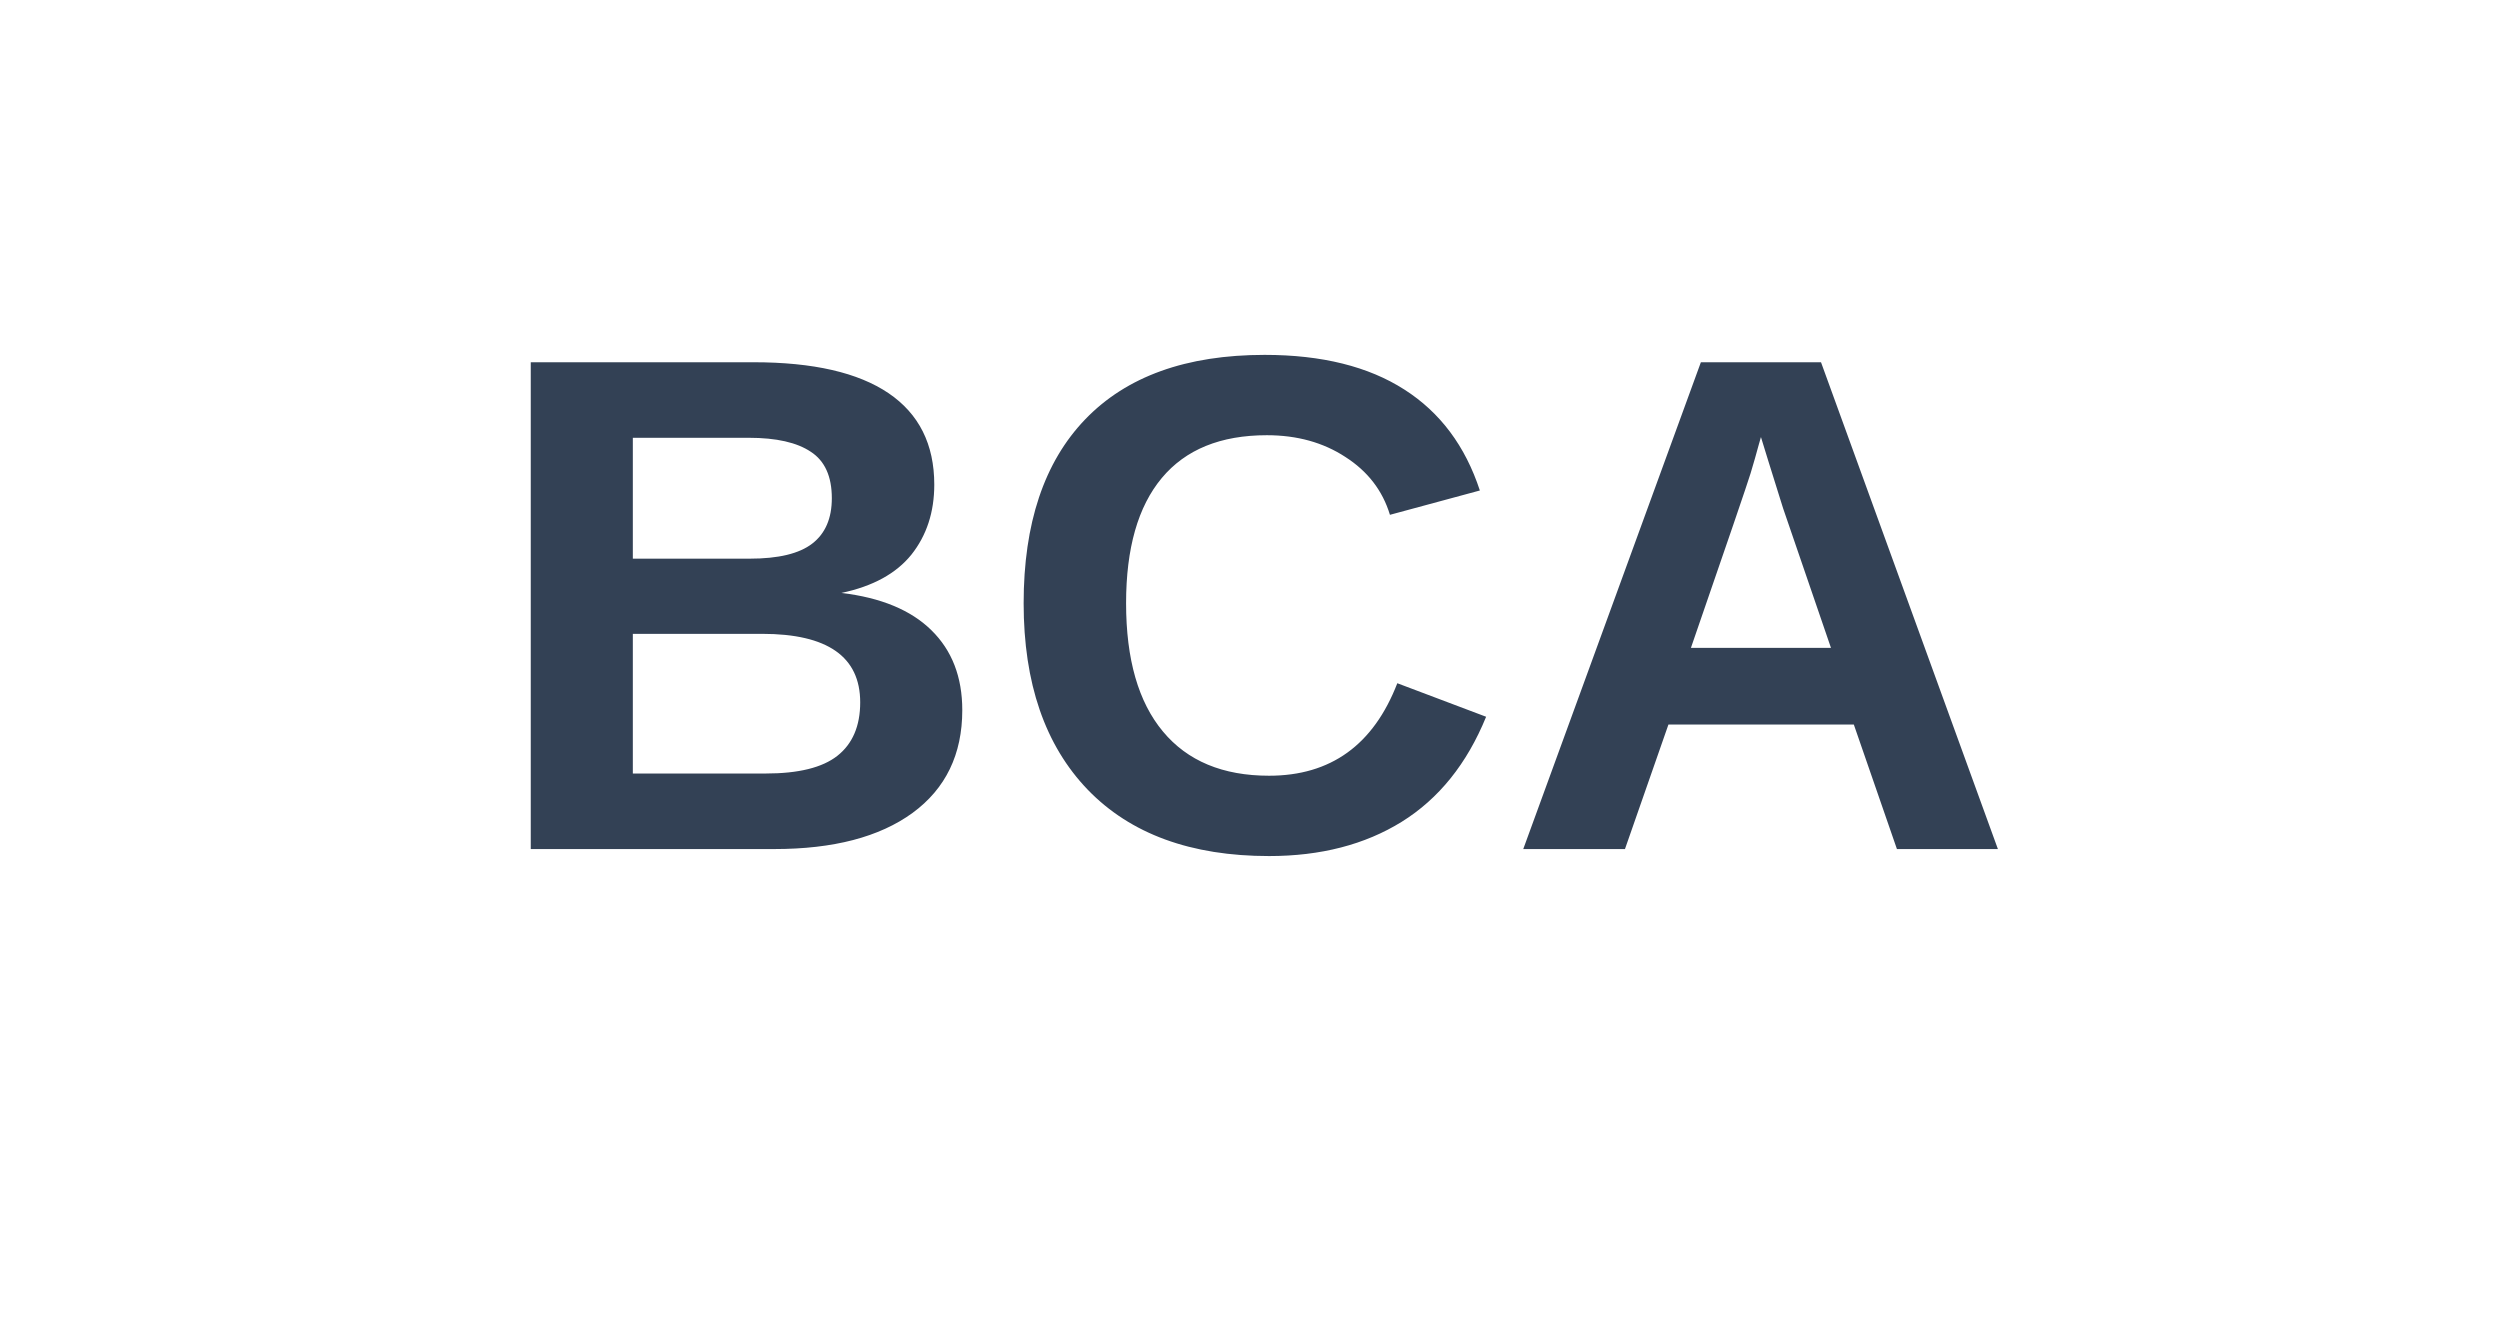
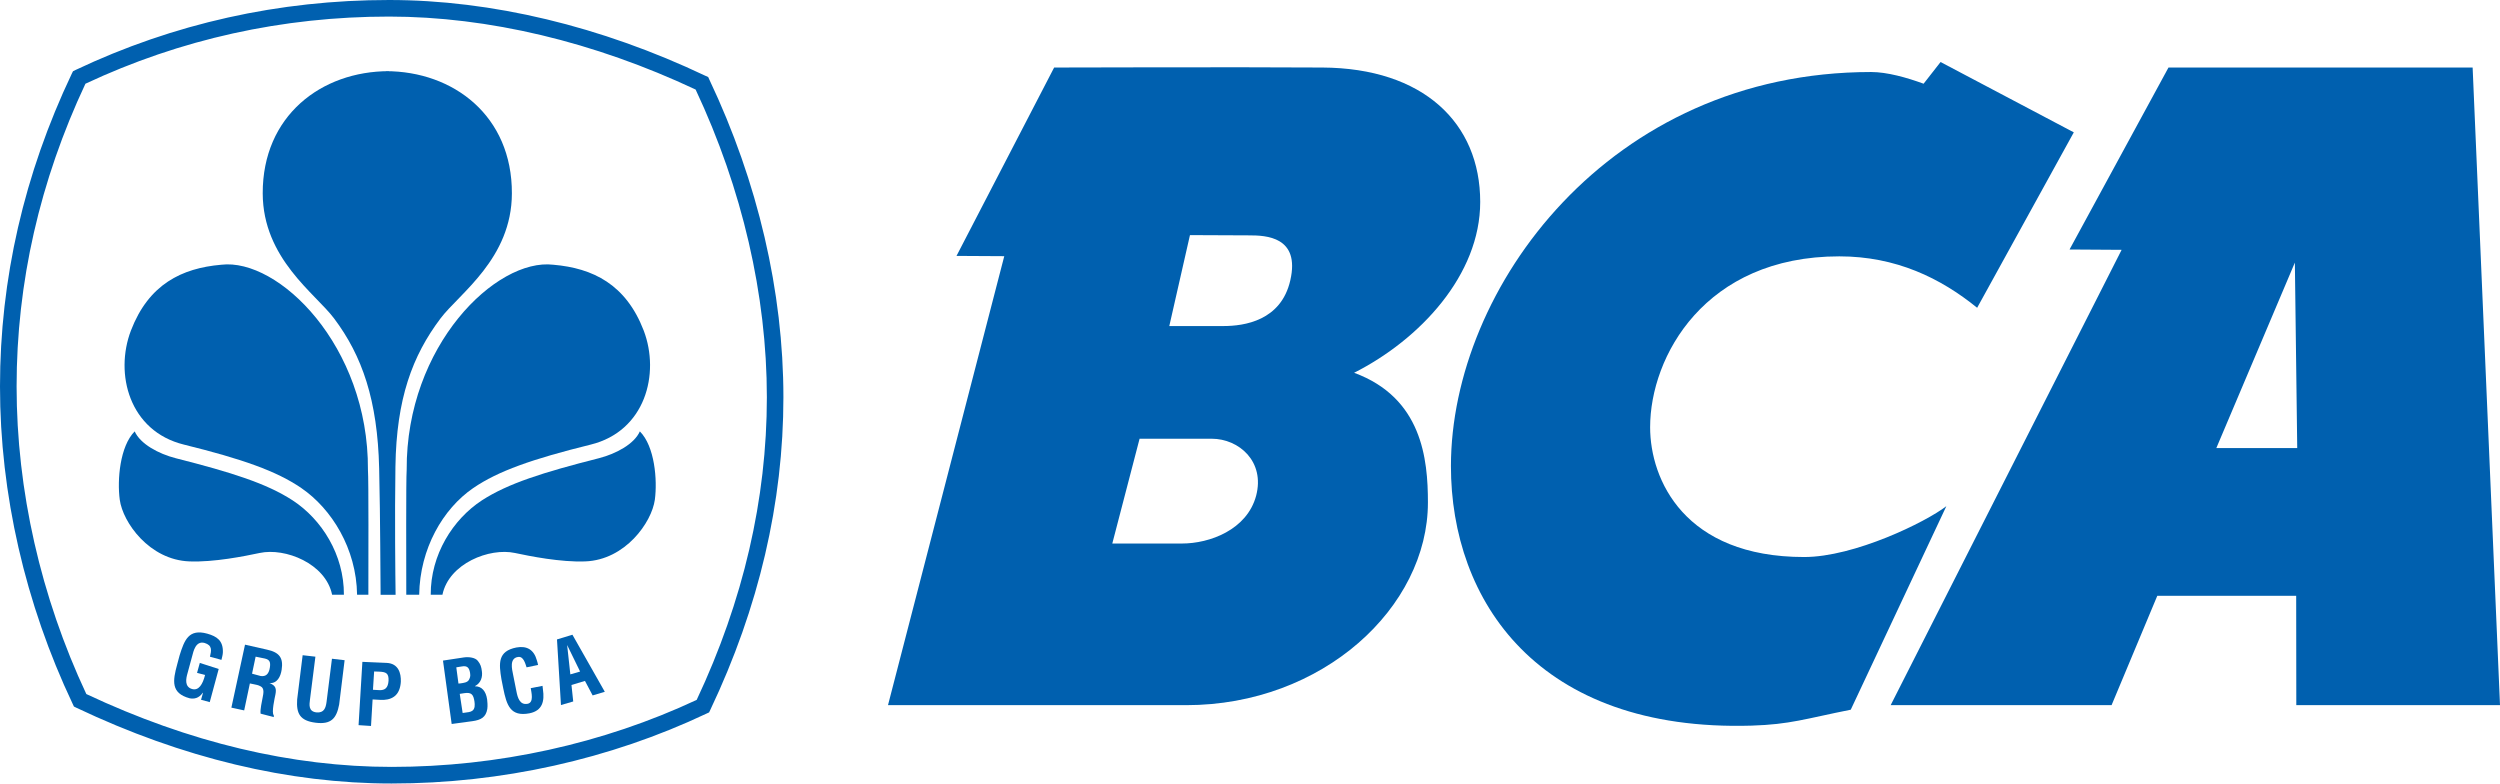
- <svg xmlns="http://www.w3.org/2000/svg" width="106" height="56" viewBox="0 0 106 56" role="img" aria-label="BCA">
-   <text x="50%" y="36" text-anchor="middle" font-family="Arial, Helvetica, sans-serif" font-size="30" font-weight="700" fill="#334155">BCA</text>
+ <svg xmlns="http://www.w3.org/2000/svg" viewBox="0 0 1000 313.403" height="313.403" width="1000" xml:space="preserve" id="svg2" version="1.1">
+   <defs id="defs6" />
+   <path d="m 147.347,237.883 c 0,-12.491 0.136,-45.879 -0.172,-49.992 0.268,-49.682 -35.854,-84.728 -58.675,-81.996 -15.791,1.37 -29.025,7.809 -36.131,26.333 -6.586,17.263 -0.698,40.225 21.199,45.613 23.414,5.786 37.086,10.601 46.981,17.393 12.124,8.315 22.021,24.202 22.284,42.669" style="fill:#0060af;fill-opacity:1;fill-rule:nonzero;stroke:none" id="path20" />
+   <path d="m 156.693,313.403 c -41.285,0 -83.713,-10.168 -126.086,-30.28 l -1.04,-0.511 -0.497,-1.06 C 10.056,241.415 0,197.514 0,154.563 0,111.676 9.643,69.654 28.672,29.57 l 0.523,-1.065 1.06,-0.531 C 69.451,9.406 111.617,-4.4667969e-5 155.619,-4.4667969e-5 c 40.991,0 84.767,10.471 126.577,30.333 l 1.074,0.477 0.494,1.085 c 19.379,40.878 29.599,84.767 29.599,127.007 0,42.076 -9.813,84.134 -29.215,124.986 l -0.511,1.074 -1.079,0.497 c -38.598,18.272 -82.125,27.943 -125.865,27.943 M 34.529,277.62 c 41.163,19.362 82.216,29.141 122.164,29.141 42.358,0 84.485,-9.259 121.983,-26.81 18.628,-39.587 28.07,-80.329 28.07,-121.048 0,-40.883 -9.855,-83.411 -28.497,-123.085 -40.575,-19.074 -82.95,-29.189 -122.63,-29.189 -42.601,0 -83.434,9.036 -121.446,26.861 C 15.927,72.341 6.64,113.052 6.64,154.563 c 0,41.59 9.652,84.134 27.889,123.057" style="fill:#0060af;fill-opacity:1;fill-rule:nonzero;stroke:none" id="path22" />
+   <path d="m 137.562,237.903 c 0.076,-16.011 -8.86,-30.169 -20.541,-37.778 -10.361,-6.724 -24.27,-11.143 -46.709,-16.834 -6.936,-1.774 -14.192,-5.716 -16.438,-10.739 -5.942,5.987 -7.021,19.447 -5.976,27.313 1.215,9.103 11.853,24.106 27.87,24.694 9.781,0.393 22.148,-2.105 28.079,-3.365 10.231,-2.21 26.417,4.198 28.994,16.689" style="fill:#0060af;fill-opacity:1;fill-rule:nonzero;stroke:none" id="path24" />
+   <path d="m 155.619,28.466 c -27.158,0 -50.617,17.91 -50.532,48.902 0.085,26.061 21.043,40.013 28.522,49.978 11.302,15.017 17.419,32.791 18.054,59.989 0.494,21.645 0.469,43.019 0.579,50.594 l 5.995,0 c -0.104,-7.925 -0.376,-30.616 -0.065,-51.264 0.407,-27.206 6.744,-44.302 18.051,-59.319 7.544,-9.965 28.486,-23.917 28.531,-49.978 0.102,-30.992 -23.343,-48.902 -50.478,-48.902" style="fill:#0060af;fill-opacity:1;fill-rule:nonzero;stroke:none" id="path26" />
+   <path d="m 162.513,237.883 c 0,-12.491 -0.141,-45.879 0.161,-49.992 -0.266,-49.682 35.834,-84.728 58.675,-81.996 15.791,1.37 29.011,7.809 36.137,26.333 6.58,17.263 0.658,40.225 -21.213,45.613 -23.425,5.786 -37.08,10.601 -47,17.393 -12.11,8.315 -21.315,24.202 -21.597,42.669" style="fill:#0060af;fill-opacity:1;fill-rule:nonzero;stroke:none" id="path28" />
+   <path d="m 172.292,237.903 c -0.085,-16.011 8.849,-30.169 20.495,-37.778 10.403,-6.724 24.329,-11.143 46.749,-16.834 6.95,-1.774 14.198,-5.716 16.404,-10.739 5.97,5.987 7.047,19.447 6.001,27.313 -1.24,9.103 -11.85,24.106 -27.839,24.694 -9.779,0.393 -22.21,-2.105 -28.115,-3.365 -10.191,-2.21 -26.423,4.198 -29.011,16.689" style="fill:#0060af;fill-opacity:1;fill-rule:nonzero;stroke:none" id="path30" />
+   <path d="m 180.669,289.593 -3.475,-25.358 8.389,-1.271 c 2.043,-0.28 4.529,0.076 5.524,1.356 1.099,1.336 1.435,2.441 1.647,4.193 0.316,2.167 -0.311,4.673 -2.752,5.922 l 0,0.076 c 2.727,0 4.374,1.958 4.851,5.264 0.071,0.698 0.277,2.385 0.071,3.792 -0.554,3.348 -2.551,4.425 -5.922,4.896 z m 5.399,-4.54 c 0.995,-0.142 2.003,-0.195 2.791,-0.698 1.206,-0.788 1.096,-2.475 0.93,-3.727 -0.421,-2.752 -1.139,-3.797 -4.057,-3.365 l -1.834,0.282 1.161,7.648 z m -1.757,-11.717 c 1.11,-0.18 2.616,-0.314 3.244,-1.367 0.328,-0.704 0.749,-1.263 0.472,-2.828 -0.342,-1.856 -0.958,-3.006 -3.314,-2.56 l -2.195,0.353 0.865,6.498" style="fill:#0060af;fill-opacity:1;fill-rule:nonzero;stroke:none" id="path32" />
+   <path d="m 217.007,274.342 c 0.065,0.472 0.141,0.997 0.17,1.469 0.678,4.625 -0.17,8.454 -5.368,9.508 -7.685,1.481 -9.157,-3.294 -10.51,-9.979 l -0.72,-3.616 c -1.06,-6.397 -1.514,-11.239 5.979,-12.731 4.224,-0.771 7.015,0.91 8.177,5.114 0.181,0.627 0.407,1.249 0.492,1.879 l -4.597,0.949 c -0.531,-1.579 -1.235,-4.402 -3.303,-4.165 -3.713,0.446 -2.486,5.066 -2.105,6.996 l 1.382,6.942 c 0.415,2.099 1.24,5.453 4.453,4.806 2.608,-0.523 1.472,-4.586 1.24,-6.25" style="fill:#0060af;fill-opacity:1;fill-rule:nonzero;stroke:none" id="path34" />
+   <path d="m 224.384,282.016 -1.591,-26.242 6.176,-1.885 12.949,22.824 -4.862,1.455 -3.068,-5.8 -5.399,1.622 0.698,6.594 z m 3.752,-12.265 3.902,-1.13 -5.182,-10.618" style="fill:#0060af;fill-opacity:1;fill-rule:nonzero;stroke:none" id="path36" />
+   <path d="m 71.835,262.176 c 1.933,-6.188 3.665,-10.742 11.039,-8.719 3.947,1.102 6.394,2.842 6.278,7.428 -0.019,1.02 -0.356,2.06 -0.576,3.068 l -4.591,-1.268 c 0.602,-2.532 0.983,-4.54 -2.136,-5.501 -3.605,-0.989 -4.484,3.382 -4.981,5.269 l -1.868,6.88 c -0.593,2.043 -1.305,5.419 1.868,6.289 2.622,0.706 4.213,-1.867 5.162,-5.625 l -3.212,-0.85 1.11,-3.981 7.552,2.43 -3.585,13.259 -3.475,-0.944 0.783,-2.803 -0.099,0 c -1.599,2.292 -3.551,2.532 -5.261,2.204 -7.552,-2.043 -6.764,-6.979 -4.961,-13.573" style="fill:#0060af;fill-opacity:1;fill-rule:nonzero;stroke:none" id="path38" />
+   <path d="m 99.945,273.376 -2.274,10.787 -5.12,-1.108 5.456,-25.188 8.728,1.972 c 5.108,1.102 6.651,3.376 5.928,8.058 -0.413,2.687 -1.738,5.583 -4.973,5.348 l -0.034,-0.044 c 2.735,0.958 2.967,2.337 2.489,4.721 -0.206,1.014 -1.627,7.171 -0.647,8.165 l 0.034,0.754 -5.298,-1.382 c -0.22,-1.706 0.528,-4.775 0.825,-6.473 0.299,-1.503 0.777,-3.622 -0.749,-4.419 -1.195,-0.636 -1.639,-0.605 -2.989,-0.915 z m 0.873,-3.902 3.447,0.929 c 2.094,0.302 3.258,-0.783 3.67,-3.311 0.373,-2.32 -0.11,-3.227 -1.989,-3.676 l -3.696,-0.749" style="fill:#0060af;fill-opacity:1;fill-rule:nonzero;stroke:none" id="path40" />
+   <path d="m 132.782,263.495 5.063,0.588 -2.181,17.707 c -1.06,5.614 -3.229,8.069 -9.406,7.301 -6.284,-0.794 -7.775,-3.656 -7.394,-9.315 l 2.195,-17.692 5.103,0.585 -2.19,17.297 c -0.232,1.879 -0.667,4.662 2.676,4.998 2.964,0.226 3.636,-1.738 3.97,-4.179" style="fill:#0060af;fill-opacity:1;fill-rule:nonzero;stroke:none" id="path42" />
+   <path d="m 143.428,290.06 1.523,-25.321 9.728,0.421 c 4.597,0.226 5.801,3.981 5.656,7.564 -0.133,2.178 -0.814,4.611 -2.712,5.931 -1.557,1.122 -3.557,1.387 -5.413,1.297 l -3.17,-0.176 -0.633,10.612 z m 5.755,-14.147 2.577,0.144 c 2.094,0.076 3.481,-0.751 3.662,-3.825 0.102,-2.953 -1.014,-3.453 -3.727,-3.571 l -2.043,-0.07" style="fill:#0060af;fill-opacity:1;fill-rule:nonzero;stroke:none" id="path44" />
+   <path d="m 829.522,52.939 -38.663,70.174 c -14.593,-11.85 -32.413,-20.572 -55.149,-20.572 -53.804,0 -75.658,40.106 -75.658,68.357 0,20.97 13.731,51.911 61.605,51.911 20.094,0 48.662,-13.98 56.883,-20.34 l -38.239,81.413 c -18.227,3.636 -24.214,5.891 -39.643,6.368 -85.685,2.557 -120.311,-50.08 -120.285,-103.867 0.057,-71.104 63.275,-157.577 168.074,-157.577 6.422,0 14.277,2.221 20.993,4.682 l 6.787,-8.68" style="fill:#0060af;fill-opacity:1;fill-rule:nonzero;stroke:none" id="path46" />
+   <path d="M 989.052,27.011 1000,282.064 l -81.478,0 -0.048,-43.743 -55.558,0 -18.286,43.743 -88.364,0 92.382,-182.13 -20.832,-0.136 39.581,-72.788 z m -71.106,78.026 -31.413,74.186 32.359,0" style="fill:#0060af;fill-opacity:1;fill-rule:nonzero;stroke:none" id="path48" />
+   <path d="m 528.935,27.011 c 40.349,0.226 63.15,22.128 63.15,53.767 0,29.166 -24.047,54.985 -50.444,68.335 27.177,9.99 29.528,34.515 29.528,51.866 0,41.917 -42.062,81.086 -96.736,81.086 l -119.237,0 46.511,-179.593 -19.105,-0.11 39.055,-75.35 c 0,0 74.466,-0.226 107.277,0 M 489.348,130.42 c 8.346,0 23.083,-2.113 26.768,-18.266 4.037,-17.534 -9.793,-18.006 -16.427,-18.006 l -23.705,-0.104 -8.267,36.377 z m -33.515,45.071 -10.914,41.917 27.912,0 c 10.982,0 25.948,-5.45 29.616,-19.091 3.622,-13.681 -6.84,-22.826 -17.783,-22.826" style="fill:#0060af;fill-opacity:1;fill-rule:nonzero;stroke:none" id="path50" />
</svg>
